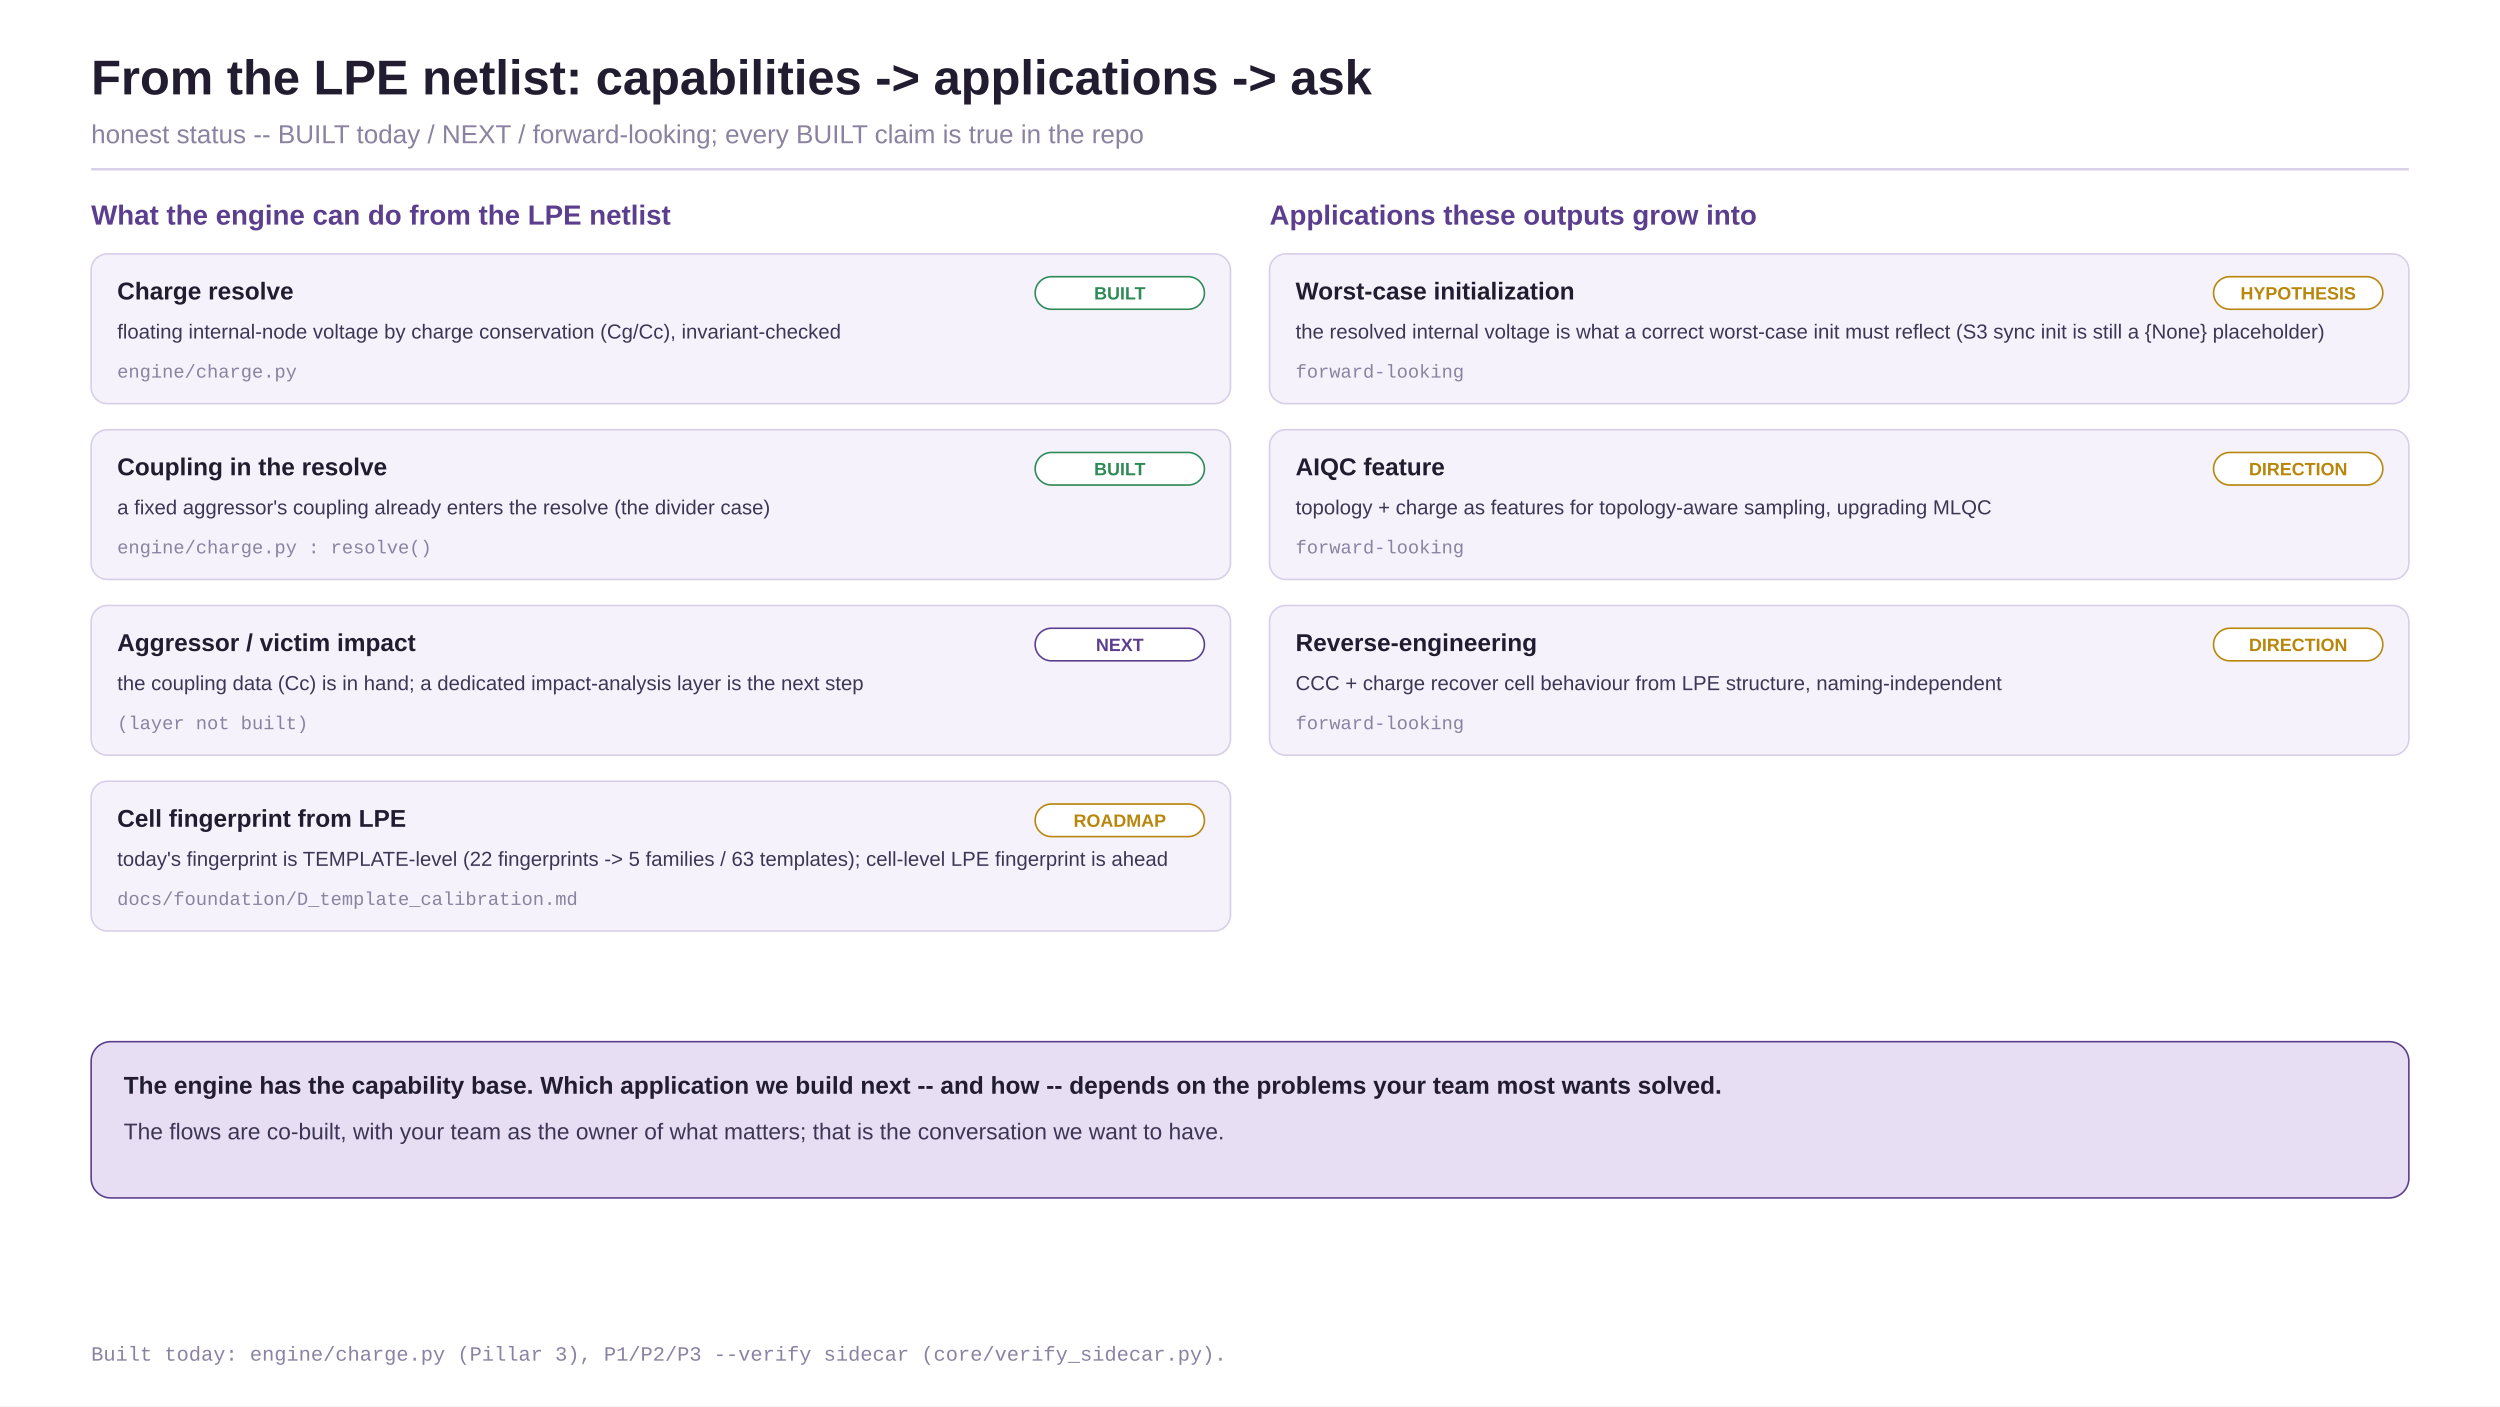
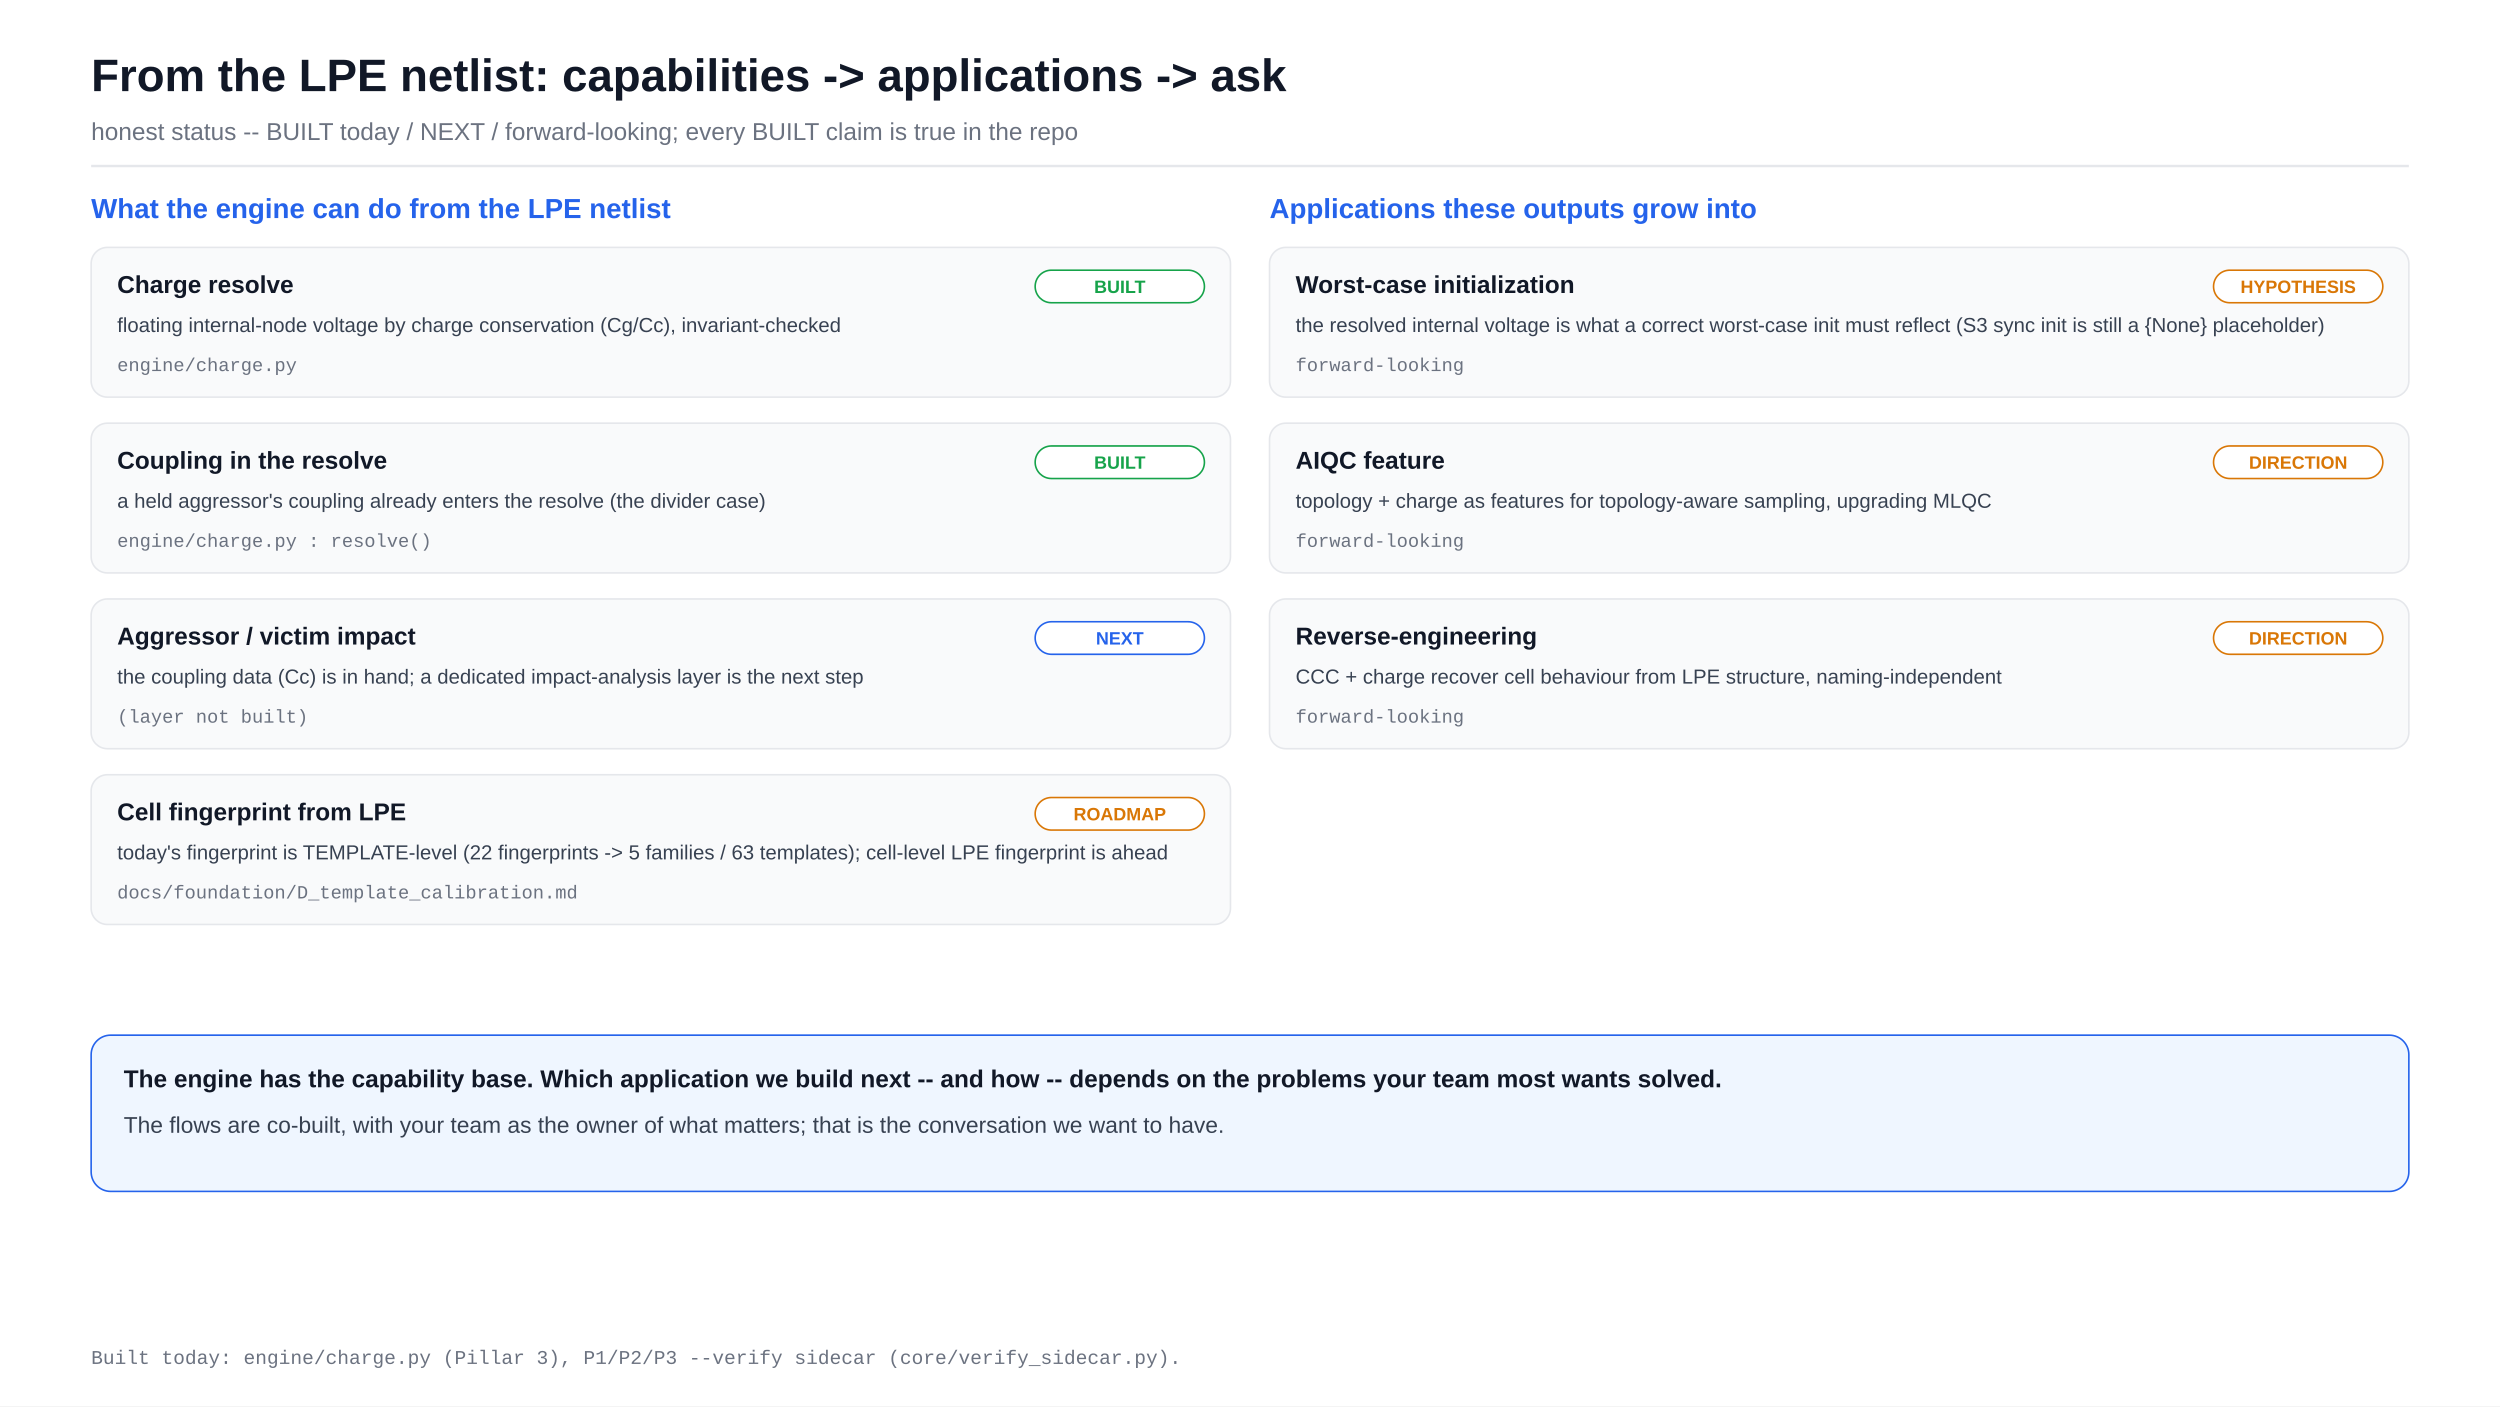
<svg xmlns="http://www.w3.org/2000/svg" width="1536" height="864" viewBox="0 0 1536 864">
  <rect width="1536" height="864" fill="white" />
-   <text x="56" y="58" font-size="30" text-anchor="start" fill="#211C30" font-weight="bold" font-family="Arial, Helvetica, sans-serif">From the LPE netlist: capabilities -&gt; applications -&gt; ask</text>
-   <text x="56" y="88" font-size="16" text-anchor="start" fill="#8A82A0" font-weight="normal" font-family="Arial, Helvetica, sans-serif">honest status -- BUILT today / NEXT / forward-looking; every BUILT claim is true in the repo</text>
-   <line x1="56" y1="104" x2="1480" y2="104" stroke="#D7CFE8" stroke-width="1.5" />
-   <text x="56" y="138" font-size="17" text-anchor="start" fill="#5B3E8E" font-weight="bold" font-family="Arial, Helvetica, sans-serif">What the engine can do from the LPE netlist</text>
-   <text x="780" y="138" font-size="17" text-anchor="start" fill="#5B3E8E" font-weight="bold" font-family="Arial, Helvetica, sans-serif">Applications these outputs grow into</text>
-   <rect x="56" y="156" width="700" height="92" rx="10" fill="#F6F2FB" stroke="#D7CFE8" stroke-width="1" />
-   <text x="72" y="184" font-size="15" text-anchor="start" fill="#211C30" font-weight="bold" font-family="Arial, Helvetica, sans-serif">Charge resolve</text>
-   <rect x="636" y="170" width="104" height="20" rx="10" fill="white" stroke="#2E8B57" stroke-width="1" />
-   <text x="688.0" y="184" font-size="11" text-anchor="middle" fill="#2E8B57" font-weight="bold" font-family="Arial, Helvetica, sans-serif">BUILT</text>
-   <text x="72" y="208" font-size="12.5" text-anchor="start" fill="#3C3654" font-weight="normal" font-family="Arial, Helvetica, sans-serif">floating internal-node voltage by charge conservation (Cg/Cc), invariant-checked</text>
-   <text x="72" y="232" font-size="11.5" text-anchor="start" fill="#8A82A0" font-weight="normal" font-family="Courier New, monospace">engine/charge.py</text>
-   <rect x="56" y="264" width="700" height="92" rx="10" fill="#F6F2FB" stroke="#D7CFE8" stroke-width="1" />
-   <text x="72" y="292" font-size="15" text-anchor="start" fill="#211C30" font-weight="bold" font-family="Arial, Helvetica, sans-serif">Coupling in the resolve</text>
-   <rect x="636" y="278" width="104" height="20" rx="10" fill="white" stroke="#2E8B57" stroke-width="1" />
-   <text x="688.0" y="292" font-size="11" text-anchor="middle" fill="#2E8B57" font-weight="bold" font-family="Arial, Helvetica, sans-serif">BUILT</text>
-   <text x="72" y="316" font-size="12.5" text-anchor="start" fill="#3C3654" font-weight="normal" font-family="Arial, Helvetica, sans-serif">a fixed aggressor's coupling already enters the resolve (the divider case)</text>
-   <text x="72" y="340" font-size="11.5" text-anchor="start" fill="#8A82A0" font-weight="normal" font-family="Courier New, monospace">engine/charge.py : resolve()</text>
-   <rect x="56" y="372" width="700" height="92" rx="10" fill="#F6F2FB" stroke="#D7CFE8" stroke-width="1" />
-   <text x="72" y="400" font-size="15" text-anchor="start" fill="#211C30" font-weight="bold" font-family="Arial, Helvetica, sans-serif">Aggressor / victim impact</text>
-   <rect x="636" y="386" width="104" height="20" rx="10" fill="white" stroke="#5B3E8E" stroke-width="1" />
-   <text x="688.0" y="400" font-size="11" text-anchor="middle" fill="#5B3E8E" font-weight="bold" font-family="Arial, Helvetica, sans-serif">NEXT</text>
-   <text x="72" y="424" font-size="12.5" text-anchor="start" fill="#3C3654" font-weight="normal" font-family="Arial, Helvetica, sans-serif">the coupling data (Cc) is in hand; a dedicated impact-analysis layer is the next step</text>
-   <text x="72" y="448" font-size="11.5" text-anchor="start" fill="#8A82A0" font-weight="normal" font-family="Courier New, monospace">(layer not built)</text>
-   <rect x="56" y="480" width="700" height="92" rx="10" fill="#F6F2FB" stroke="#D7CFE8" stroke-width="1" />
-   <text x="72" y="508" font-size="15" text-anchor="start" fill="#211C30" font-weight="bold" font-family="Arial, Helvetica, sans-serif">Cell fingerprint from LPE</text>
-   <rect x="636" y="494" width="104" height="20" rx="10" fill="white" stroke="#B8860B" stroke-width="1" />
-   <text x="688.0" y="508" font-size="11" text-anchor="middle" fill="#B8860B" font-weight="bold" font-family="Arial, Helvetica, sans-serif">ROADMAP</text>
-   <text x="72" y="532" font-size="12.5" text-anchor="start" fill="#3C3654" font-weight="normal" font-family="Arial, Helvetica, sans-serif">today's fingerprint is TEMPLATE-level (22 fingerprints -&gt; 5 families / 63 templates); cell-level LPE fingerprint is ahead</text>
-   <text x="72" y="556" font-size="11.5" text-anchor="start" fill="#8A82A0" font-weight="normal" font-family="Courier New, monospace">docs/foundation/D_template_calibration.md</text>
-   <rect x="780" y="156" width="700" height="92" rx="10" fill="#F6F2FB" stroke="#D7CFE8" stroke-width="1" />
-   <text x="796" y="184" font-size="15" text-anchor="start" fill="#211C30" font-weight="bold" font-family="Arial, Helvetica, sans-serif">Worst-case initialization</text>
-   <rect x="1360" y="170" width="104" height="20" rx="10" fill="white" stroke="#B8860B" stroke-width="1" />
-   <text x="1412.0" y="184" font-size="11" text-anchor="middle" fill="#B8860B" font-weight="bold" font-family="Arial, Helvetica, sans-serif">HYPOTHESIS</text>
-   <text x="796" y="208" font-size="12.5" text-anchor="start" fill="#3C3654" font-weight="normal" font-family="Arial, Helvetica, sans-serif">the resolved internal voltage is what a correct worst-case init must reflect (S3 sync init is still a {None} placeholder)</text>
-   <text x="796" y="232" font-size="11.5" text-anchor="start" fill="#8A82A0" font-weight="normal" font-family="Courier New, monospace">forward-looking</text>
-   <rect x="780" y="264" width="700" height="92" rx="10" fill="#F6F2FB" stroke="#D7CFE8" stroke-width="1" />
-   <text x="796" y="292" font-size="15" text-anchor="start" fill="#211C30" font-weight="bold" font-family="Arial, Helvetica, sans-serif">AIQC feature</text>
-   <rect x="1360" y="278" width="104" height="20" rx="10" fill="white" stroke="#B8860B" stroke-width="1" />
-   <text x="1412.0" y="292" font-size="11" text-anchor="middle" fill="#B8860B" font-weight="bold" font-family="Arial, Helvetica, sans-serif">DIRECTION</text>
-   <text x="796" y="316" font-size="12.5" text-anchor="start" fill="#3C3654" font-weight="normal" font-family="Arial, Helvetica, sans-serif">topology + charge as features for topology-aware sampling, upgrading MLQC</text>
-   <text x="796" y="340" font-size="11.5" text-anchor="start" fill="#8A82A0" font-weight="normal" font-family="Courier New, monospace">forward-looking</text>
-   <rect x="780" y="372" width="700" height="92" rx="10" fill="#F6F2FB" stroke="#D7CFE8" stroke-width="1" />
-   <text x="796" y="400" font-size="15" text-anchor="start" fill="#211C30" font-weight="bold" font-family="Arial, Helvetica, sans-serif">Reverse-engineering</text>
-   <rect x="1360" y="386" width="104" height="20" rx="10" fill="white" stroke="#B8860B" stroke-width="1" />
-   <text x="1412.0" y="400" font-size="11" text-anchor="middle" fill="#B8860B" font-weight="bold" font-family="Arial, Helvetica, sans-serif">DIRECTION</text>
-   <text x="796" y="424" font-size="12.5" text-anchor="start" fill="#3C3654" font-weight="normal" font-family="Arial, Helvetica, sans-serif">CCC + charge recover cell behaviour from LPE structure, naming-independent</text>
-   <text x="796" y="448" font-size="11.5" text-anchor="start" fill="#8A82A0" font-weight="normal" font-family="Courier New, monospace">forward-looking</text>
-   <rect x="56" y="640" width="1424" height="96" rx="12" fill="#E7DEF4" stroke="#5B3E8E" stroke-width="1" />
-   <text x="76" y="672" font-size="15" text-anchor="start" fill="#211C30" font-weight="bold" font-family="Arial, Helvetica, sans-serif">The engine has the capability base. Which application we build next -- and how -- depends on the problems your team most wants solved.</text>
-   <text x="76" y="700" font-size="14" text-anchor="start" fill="#3C3654" font-weight="normal" font-family="Arial, Helvetica, sans-serif">The flows are co-built, with your team as the owner of what matters; that is the conversation we want to have.</text>
-   <text x="56" y="836" font-size="12.5" text-anchor="start" fill="#8A82A0" font-weight="normal" font-family="Courier New, monospace">Built today: engine/charge.py (Pillar 3), P1/P2/P3 --verify sidecar (core/verify_sidecar.py).</text>
+   <text x="56" y="56" font-size="28" text-anchor="start" fill="#111827" font-weight="bold" font-family="Arial, Helvetica, sans-serif">From the LPE netlist: capabilities -&gt; applications -&gt; ask</text>
+   <text x="56" y="86" font-size="15" text-anchor="start" fill="#6b7280" font-weight="normal" font-family="Arial, Helvetica, sans-serif">honest status -- BUILT today / NEXT / forward-looking; every BUILT claim is true in the repo</text>
+   <line x1="56" y1="102" x2="1480" y2="102" stroke="#e5e7eb" stroke-width="1.5" />
+   <text x="56" y="134" font-size="17" text-anchor="start" fill="#2563eb" font-weight="bold" font-family="Arial, Helvetica, sans-serif">What the engine can do from the LPE netlist</text>
+   <text x="780" y="134" font-size="17" text-anchor="start" fill="#2563eb" font-weight="bold" font-family="Arial, Helvetica, sans-serif">Applications these outputs grow into</text>
+   <rect x="56" y="152" width="700" height="92" rx="10" fill="#f9fafb" stroke="#e5e7eb" stroke-width="1" />
+   <text x="72" y="180" font-size="15" text-anchor="start" fill="#111827" font-weight="bold" font-family="Arial, Helvetica, sans-serif">Charge resolve</text>
+   <rect x="636" y="166" width="104" height="20" rx="10" fill="white" stroke="#16a34a" stroke-width="1" />
+   <text x="688.0" y="180" font-size="11" text-anchor="middle" fill="#16a34a" font-weight="bold" font-family="Arial, Helvetica, sans-serif">BUILT</text>
+   <text x="72" y="204" font-size="12.5" text-anchor="start" fill="#374151" font-weight="normal" font-family="Arial, Helvetica, sans-serif">floating internal-node voltage by charge conservation (Cg/Cc), invariant-checked</text>
+   <text x="72" y="228" font-size="11.5" text-anchor="start" fill="#6b7280" font-weight="normal" font-family="Courier New, monospace">engine/charge.py</text>
+   <rect x="56" y="260" width="700" height="92" rx="10" fill="#f9fafb" stroke="#e5e7eb" stroke-width="1" />
+   <text x="72" y="288" font-size="15" text-anchor="start" fill="#111827" font-weight="bold" font-family="Arial, Helvetica, sans-serif">Coupling in the resolve</text>
+   <rect x="636" y="274" width="104" height="20" rx="10" fill="white" stroke="#16a34a" stroke-width="1" />
+   <text x="688.0" y="288" font-size="11" text-anchor="middle" fill="#16a34a" font-weight="bold" font-family="Arial, Helvetica, sans-serif">BUILT</text>
+   <text x="72" y="312" font-size="12.5" text-anchor="start" fill="#374151" font-weight="normal" font-family="Arial, Helvetica, sans-serif">a held aggressor's coupling already enters the resolve (the divider case)</text>
+   <text x="72" y="336" font-size="11.5" text-anchor="start" fill="#6b7280" font-weight="normal" font-family="Courier New, monospace">engine/charge.py : resolve()</text>
+   <rect x="56" y="368" width="700" height="92" rx="10" fill="#f9fafb" stroke="#e5e7eb" stroke-width="1" />
+   <text x="72" y="396" font-size="15" text-anchor="start" fill="#111827" font-weight="bold" font-family="Arial, Helvetica, sans-serif">Aggressor / victim impact</text>
+   <rect x="636" y="382" width="104" height="20" rx="10" fill="white" stroke="#2563eb" stroke-width="1" />
+   <text x="688.0" y="396" font-size="11" text-anchor="middle" fill="#2563eb" font-weight="bold" font-family="Arial, Helvetica, sans-serif">NEXT</text>
+   <text x="72" y="420" font-size="12.5" text-anchor="start" fill="#374151" font-weight="normal" font-family="Arial, Helvetica, sans-serif">the coupling data (Cc) is in hand; a dedicated impact-analysis layer is the next step</text>
+   <text x="72" y="444" font-size="11.5" text-anchor="start" fill="#6b7280" font-weight="normal" font-family="Courier New, monospace">(layer not built)</text>
+   <rect x="56" y="476" width="700" height="92" rx="10" fill="#f9fafb" stroke="#e5e7eb" stroke-width="1" />
+   <text x="72" y="504" font-size="15" text-anchor="start" fill="#111827" font-weight="bold" font-family="Arial, Helvetica, sans-serif">Cell fingerprint from LPE</text>
+   <rect x="636" y="490" width="104" height="20" rx="10" fill="white" stroke="#d97706" stroke-width="1" />
+   <text x="688.0" y="504" font-size="11" text-anchor="middle" fill="#d97706" font-weight="bold" font-family="Arial, Helvetica, sans-serif">ROADMAP</text>
+   <text x="72" y="528" font-size="12.5" text-anchor="start" fill="#374151" font-weight="normal" font-family="Arial, Helvetica, sans-serif">today's fingerprint is TEMPLATE-level (22 fingerprints -&gt; 5 families / 63 templates); cell-level LPE fingerprint is ahead</text>
+   <text x="72" y="552" font-size="11.5" text-anchor="start" fill="#6b7280" font-weight="normal" font-family="Courier New, monospace">docs/foundation/D_template_calibration.md</text>
+   <rect x="780" y="152" width="700" height="92" rx="10" fill="#f9fafb" stroke="#e5e7eb" stroke-width="1" />
+   <text x="796" y="180" font-size="15" text-anchor="start" fill="#111827" font-weight="bold" font-family="Arial, Helvetica, sans-serif">Worst-case initialization</text>
+   <rect x="1360" y="166" width="104" height="20" rx="10" fill="white" stroke="#d97706" stroke-width="1" />
+   <text x="1412.0" y="180" font-size="11" text-anchor="middle" fill="#d97706" font-weight="bold" font-family="Arial, Helvetica, sans-serif">HYPOTHESIS</text>
+   <text x="796" y="204" font-size="12.5" text-anchor="start" fill="#374151" font-weight="normal" font-family="Arial, Helvetica, sans-serif">the resolved internal voltage is what a correct worst-case init must reflect (S3 sync init is still a {None} placeholder)</text>
+   <text x="796" y="228" font-size="11.5" text-anchor="start" fill="#6b7280" font-weight="normal" font-family="Courier New, monospace">forward-looking</text>
+   <rect x="780" y="260" width="700" height="92" rx="10" fill="#f9fafb" stroke="#e5e7eb" stroke-width="1" />
+   <text x="796" y="288" font-size="15" text-anchor="start" fill="#111827" font-weight="bold" font-family="Arial, Helvetica, sans-serif">AIQC feature</text>
+   <rect x="1360" y="274" width="104" height="20" rx="10" fill="white" stroke="#d97706" stroke-width="1" />
+   <text x="1412.0" y="288" font-size="11" text-anchor="middle" fill="#d97706" font-weight="bold" font-family="Arial, Helvetica, sans-serif">DIRECTION</text>
+   <text x="796" y="312" font-size="12.5" text-anchor="start" fill="#374151" font-weight="normal" font-family="Arial, Helvetica, sans-serif">topology + charge as features for topology-aware sampling, upgrading MLQC</text>
+   <text x="796" y="336" font-size="11.5" text-anchor="start" fill="#6b7280" font-weight="normal" font-family="Courier New, monospace">forward-looking</text>
+   <rect x="780" y="368" width="700" height="92" rx="10" fill="#f9fafb" stroke="#e5e7eb" stroke-width="1" />
+   <text x="796" y="396" font-size="15" text-anchor="start" fill="#111827" font-weight="bold" font-family="Arial, Helvetica, sans-serif">Reverse-engineering</text>
+   <rect x="1360" y="382" width="104" height="20" rx="10" fill="white" stroke="#d97706" stroke-width="1" />
+   <text x="1412.0" y="396" font-size="11" text-anchor="middle" fill="#d97706" font-weight="bold" font-family="Arial, Helvetica, sans-serif">DIRECTION</text>
+   <text x="796" y="420" font-size="12.5" text-anchor="start" fill="#374151" font-weight="normal" font-family="Arial, Helvetica, sans-serif">CCC + charge recover cell behaviour from LPE structure, naming-independent</text>
+   <text x="796" y="444" font-size="11.5" text-anchor="start" fill="#6b7280" font-weight="normal" font-family="Courier New, monospace">forward-looking</text>
+   <rect x="56" y="636" width="1424" height="96" rx="12" fill="#eff6ff" stroke="#2563eb" stroke-width="1" />
+   <text x="76" y="668" font-size="15" text-anchor="start" fill="#111827" font-weight="bold" font-family="Arial, Helvetica, sans-serif">The engine has the capability base. Which application we build next -- and how -- depends on the problems your team most wants solved.</text>
+   <text x="76" y="696" font-size="14" text-anchor="start" fill="#374151" font-weight="normal" font-family="Arial, Helvetica, sans-serif">The flows are co-built, with your team as the owner of what matters; that is the conversation we want to have.</text>
+   <text x="56" y="838" font-size="12" text-anchor="start" fill="#6b7280" font-weight="normal" font-family="Courier New, monospace">Built today: engine/charge.py (Pillar 3), P1/P2/P3 --verify sidecar (core/verify_sidecar.py).</text>
</svg>
